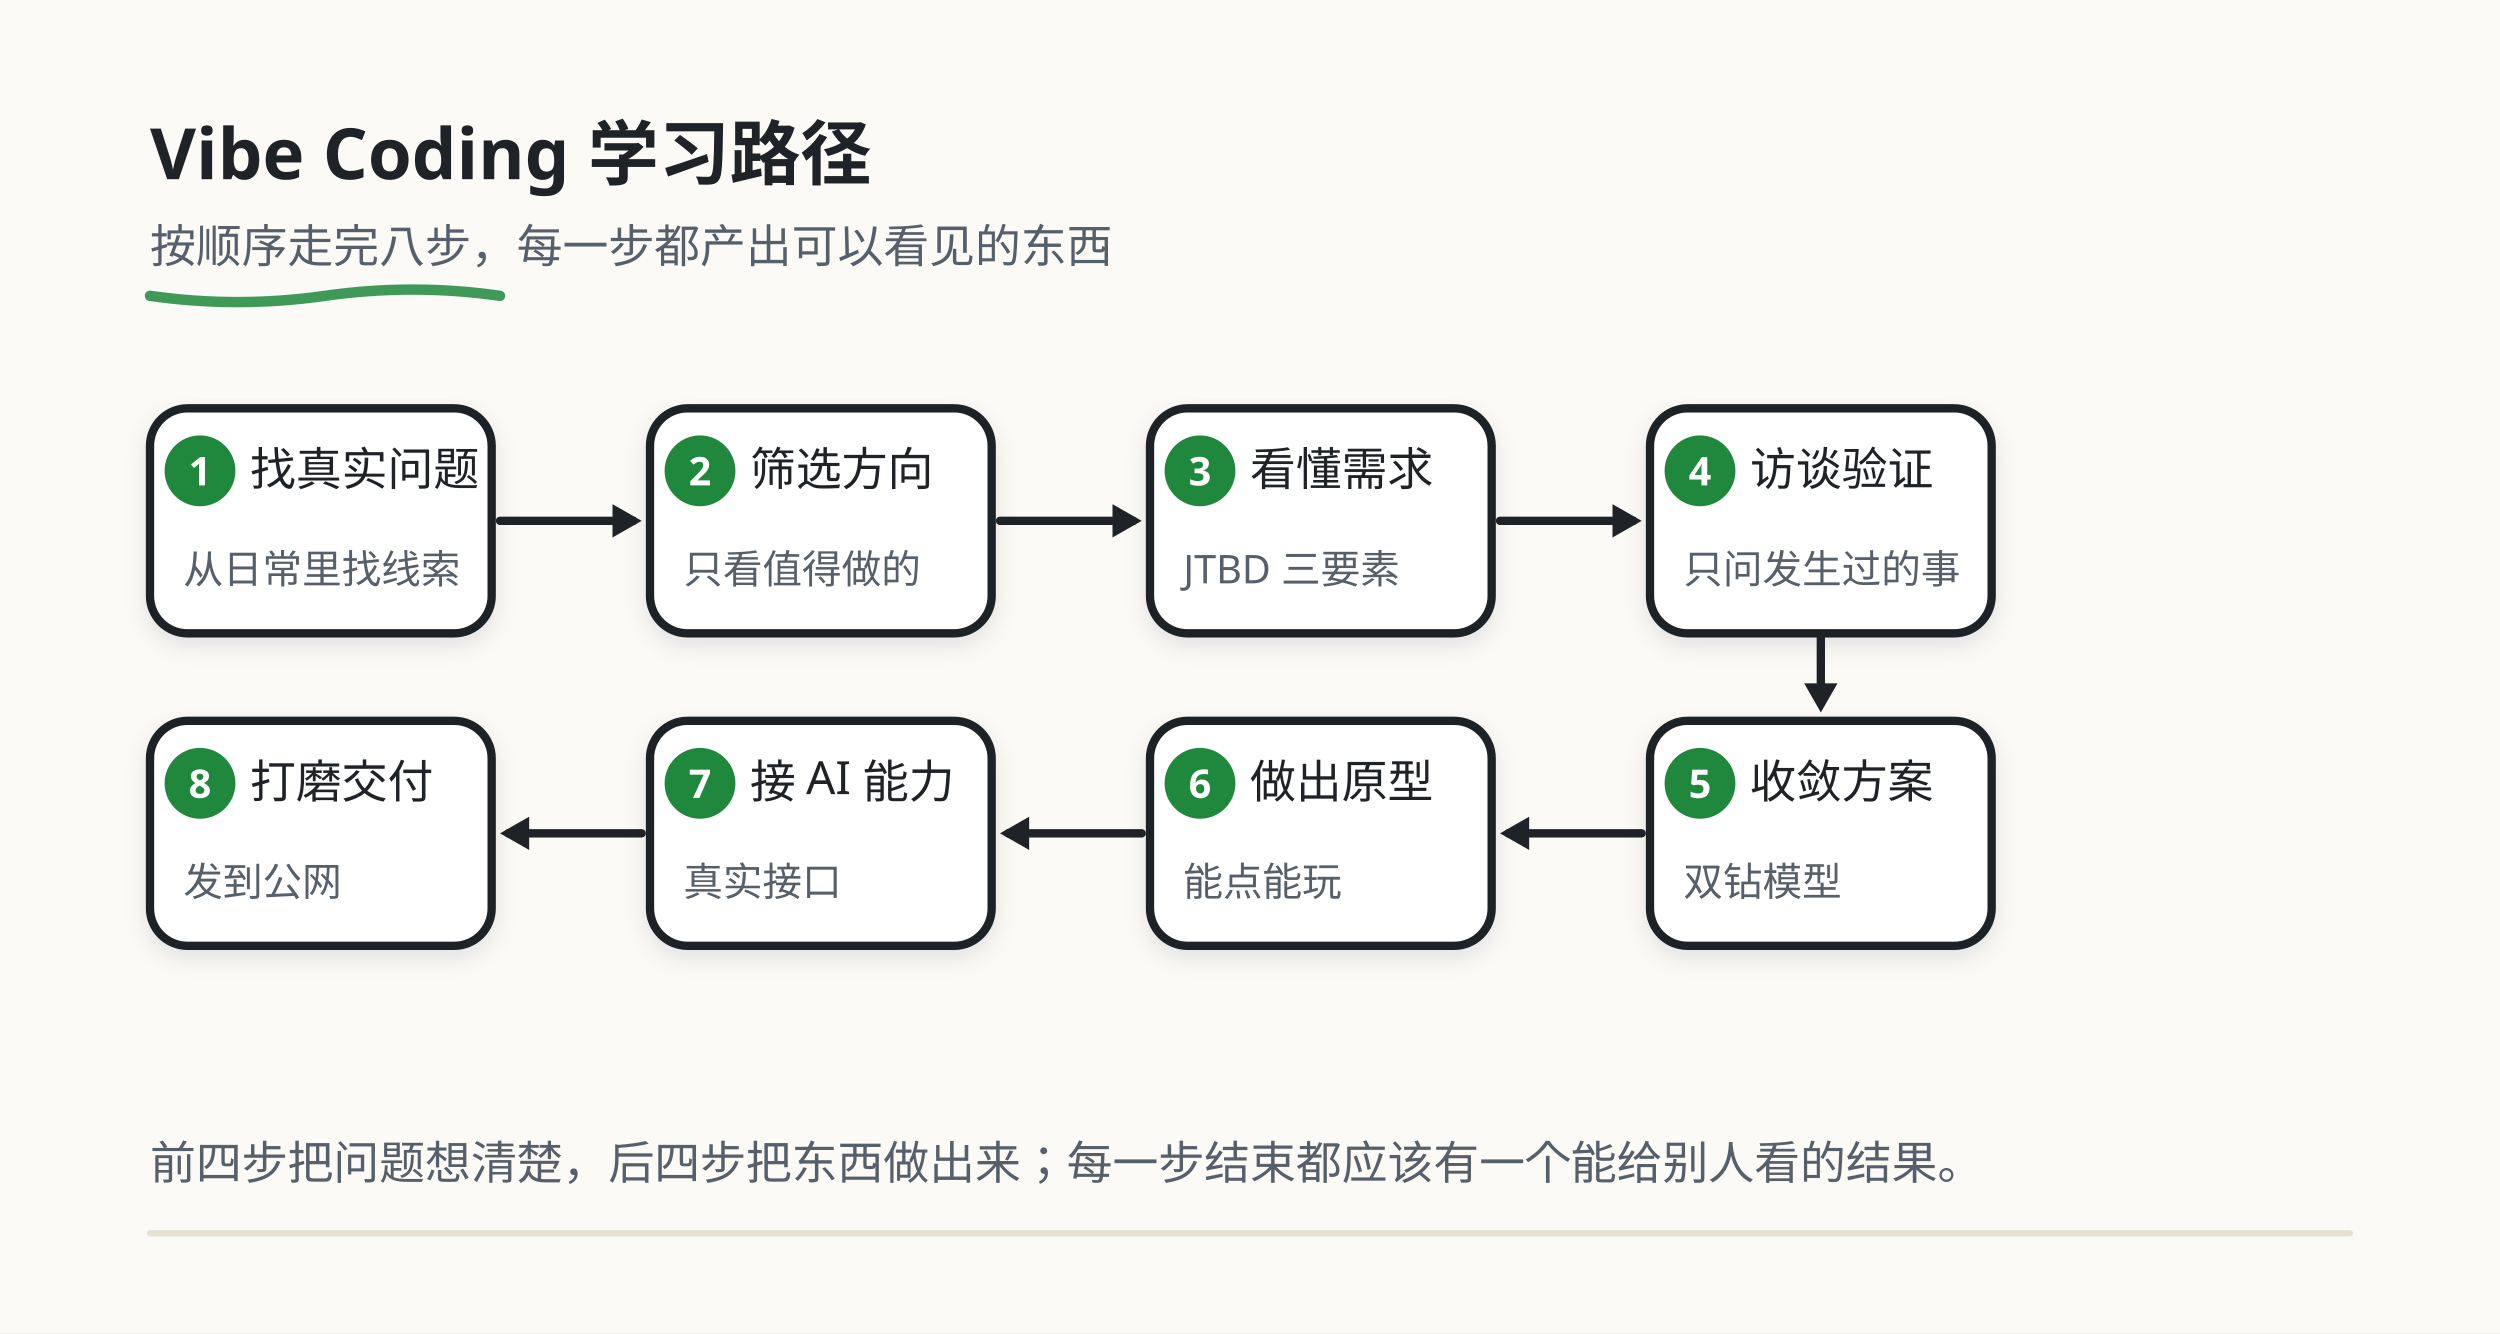
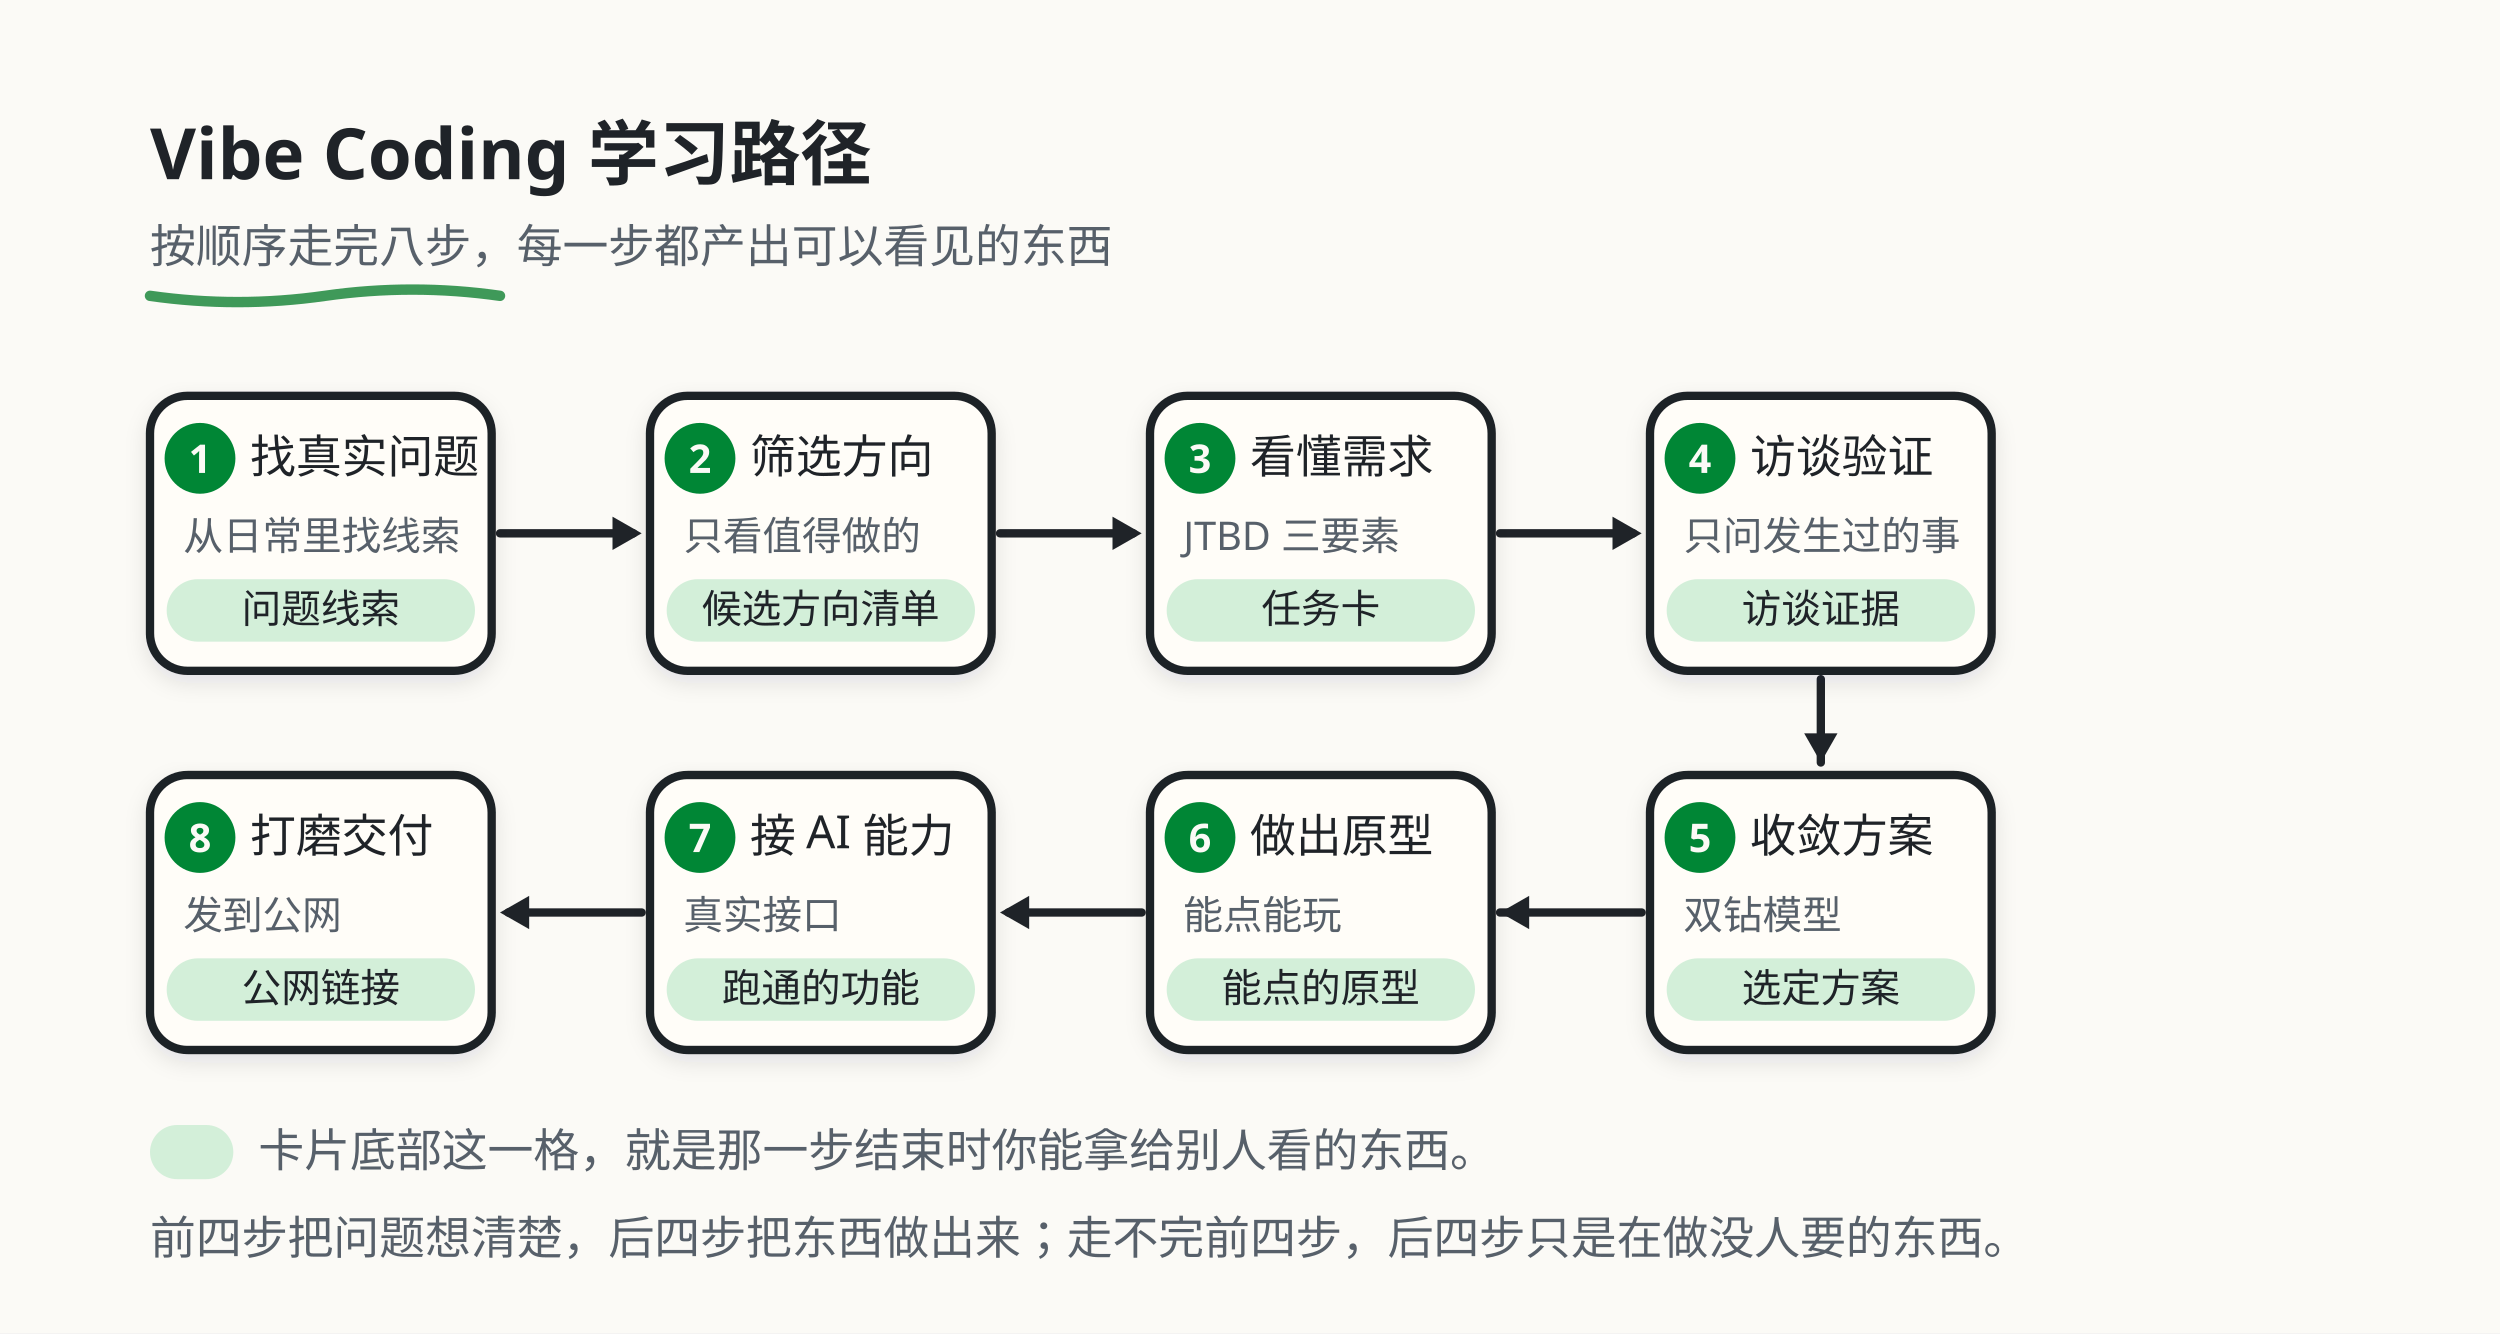
<svg xmlns="http://www.w3.org/2000/svg" width="1200" height="640" viewBox="0 0 1200 640" role="img" aria-labelledby="t">
  <rect width="1200" height="640" fill="#fbfaf6" />
  <defs>
    <filter id="card-shadow" x="-8%" y="-8%" width="116%" height="124%">
      <feDropShadow dx="0" dy="4" stdDeviation="5" flood-color="#1f2328" flood-opacity="0.10" />
    </filter>
  </defs>
  <text x="72" y="86" fill="#1f2328" font-family="'Microsoft YaHei', system-ui, sans-serif" font-size="34" font-weight="700">Vibe Coding 学习路径</text>
  <text x="72" y="126" fill="#57606a" font-family="'Microsoft YaHei', system-ui, sans-serif" font-size="22">按顺序走完八步，每一步都产出可以看见的东西</text>
  <path d="M72 142q42 6 84 0t84 0" fill="none" stroke="#1f883d" stroke-width="5" stroke-linecap="round" opacity="0.85" />
  <g fill="none" stroke="#1f2328" stroke-width="4" stroke-linecap="round" stroke-linejoin="round">
-     <path d="M240 250h64" />
-     <path d="M480 250h64" />
-     <path d="M720 250h64" />
-     <path d="M874 306v30" />
-     <path d="M788 400h-64" />
-     <path d="M548 400h-64" />
-     <path d="M308 400h-64" />
+     <path d="M240 256h64" />
+     <path d="M480 256h64" />
+     <path d="M720 256h64" />
+     <path d="M874 326v40" />
+     <path d="M788 438h-68" />
+     <path d="M548 438h-64" />
+     <path d="M308 438h-64" />
  </g>
  <g fill="#1f2328">
-     <path d="M308 250l-14-8v16z" />
-     <path d="M548 250l-14-8v16z" />
-     <path d="M788 250l-14-8v16z" />
-     <path d="M874 342l-8-14h16z" />
-     <path d="M720 400l14-8v16z" />
-     <path d="M480 400l14-8v16z" />
-     <path d="M240 400l14-8v16z" />
+     <path d="M308 256l-14-8v16z" />
+     <path d="M548 256l-14-8v16z" />
+     <path d="M788 256l-14-8v16z" />
+     <path d="M874 366l-8-14h16z" />
+     <path d="M720 438l14-8v16z" />
+     <path d="M480 438l14-8v16z" />
+     <path d="M240 438l14-8v16z" />
  </g>
  <g font-family="'Microsoft YaHei', system-ui, sans-serif">
    <g>
-       <rect x="72" y="196" width="164" height="108" rx="18" fill="#ffffff" stroke="#1f2328" stroke-width="4" filter="url(#card-shadow)" />
-       <circle cx="96" cy="226" r="17" fill="#1f883d" />
-       <text x="96" y="233" fill="#ffffff" font-size="19" text-anchor="middle" font-weight="700">1</text>
-       <text x="120" y="233" fill="#1f2328" font-size="22">找真实问题</text>
-       <text x="88" y="280" fill="#57606a" font-size="19">从日常里找线索</text>
+       <rect x="72" y="190" width="164" height="132" rx="18" fill="#fffdf8" stroke="#1f2328" stroke-width="4" filter="url(#card-shadow)" />
+       <circle cx="96" cy="220" r="17" fill="#008635" />
+       <text x="96" y="227" fill="#fbfaf6" font-size="19" text-anchor="middle" font-weight="700">1</text>
+       <text x="120" y="227" fill="#1f2328" font-size="22">找真实问题</text>
+       <text x="88" y="264" fill="#57606a" font-size="19">从日常里找线索</text>
+       <rect x="80" y="278" width="148" height="30" rx="15" fill="#d3efd9" />
+       <text x="154" y="299" fill="#1f2328" font-size="19" text-anchor="middle">问题线索</text>
    </g>
    <g>
-       <rect x="312" y="196" width="164" height="108" rx="18" fill="#ffffff" stroke="#1f2328" stroke-width="4" filter="url(#card-shadow)" />
-       <circle cx="336" cy="226" r="17" fill="#1f883d" />
-       <text x="336" y="233" fill="#ffffff" font-size="19" text-anchor="middle" font-weight="700">2</text>
-       <text x="360" y="233" fill="#1f2328" font-size="22">筛选方向</text>
-       <text x="328" y="280" fill="#57606a" font-size="19">只看值得做的</text>
+       <rect x="312" y="190" width="164" height="132" rx="18" fill="#fffdf8" stroke="#1f2328" stroke-width="4" filter="url(#card-shadow)" />
+       <circle cx="336" cy="220" r="17" fill="#008635" />
+       <text x="336" y="227" fill="#fbfaf6" font-size="19" text-anchor="middle" font-weight="700">2</text>
+       <text x="360" y="227" fill="#1f2328" font-size="22">筛选方向</text>
+       <text x="328" y="264" fill="#57606a" font-size="19">只看值得做的</text>
+       <rect x="320" y="278" width="148" height="30" rx="15" fill="#d3efd9" />
+       <text x="394" y="299" fill="#1f2328" font-size="19" text-anchor="middle">候选方向清单</text>
    </g>
    <g>
-       <rect x="552" y="196" width="164" height="108" rx="18" fill="#ffffff" stroke="#1f2328" stroke-width="4" filter="url(#card-shadow)" />
-       <circle cx="576" cy="226" r="17" fill="#1f883d" />
-       <text x="576" y="233" fill="#ffffff" font-size="19" text-anchor="middle" font-weight="700">3</text>
-       <text x="600" y="233" fill="#1f2328" font-size="22">看懂需求</text>
-       <text x="568" y="280" fill="#57606a" font-size="19">JTBD 三要素</text>
+       <rect x="552" y="190" width="164" height="132" rx="18" fill="#fffdf8" stroke="#1f2328" stroke-width="4" filter="url(#card-shadow)" />
+       <circle cx="576" cy="220" r="17" fill="#008635" />
+       <text x="576" y="227" fill="#fbfaf6" font-size="19" text-anchor="middle" font-weight="700">3</text>
+       <text x="600" y="227" fill="#1f2328" font-size="22">看懂需求</text>
+       <text x="568" y="264" fill="#57606a" font-size="19">JTBD 三要素</text>
+       <rect x="560" y="278" width="148" height="30" rx="15" fill="#d3efd9" />
+       <text x="634" y="299" fill="#1f2328" font-size="19" text-anchor="middle">任务卡</text>
    </g>
    <g>
-       <rect x="792" y="196" width="164" height="108" rx="18" fill="#ffffff" stroke="#1f2328" stroke-width="4" filter="url(#card-shadow)" />
-       <circle cx="816" cy="226" r="17" fill="#1f883d" />
-       <text x="816" y="233" fill="#ffffff" font-size="19" text-anchor="middle" font-weight="700">4</text>
-       <text x="840" y="233" fill="#1f2328" font-size="22">访谈验证</text>
-       <text x="808" y="280" fill="#57606a" font-size="19">只问发生过的事</text>
+       <rect x="792" y="190" width="164" height="132" rx="18" fill="#fffdf8" stroke="#1f2328" stroke-width="4" filter="url(#card-shadow)" />
+       <circle cx="816" cy="220" r="17" fill="#008635" />
+       <text x="816" y="227" fill="#fbfaf6" font-size="19" text-anchor="middle" font-weight="700">4</text>
+       <text x="840" y="227" fill="#1f2328" font-size="22">访谈验证</text>
+       <text x="808" y="264" fill="#57606a" font-size="19">只问发生过的事</text>
+       <rect x="800" y="278" width="148" height="30" rx="15" fill="#d3efd9" />
+       <text x="874" y="299" fill="#1f2328" font-size="19" text-anchor="middle">访谈证据</text>
    </g>
    <g>
-       <rect x="792" y="346" width="164" height="108" rx="18" fill="#ffffff" stroke="#1f2328" stroke-width="4" filter="url(#card-shadow)" />
-       <circle cx="816" cy="376" r="17" fill="#1f883d" />
-       <text x="816" y="383" fill="#ffffff" font-size="19" text-anchor="middle" font-weight="700">5</text>
-       <text x="840" y="383" fill="#1f2328" font-size="22">收敛方案</text>
-       <text x="808" y="430" fill="#57606a" font-size="19">双钻模型</text>
+       <rect x="792" y="372" width="164" height="132" rx="18" fill="#fffdf8" stroke="#1f2328" stroke-width="4" filter="url(#card-shadow)" />
+       <circle cx="816" cy="402" r="17" fill="#008635" />
+       <text x="816" y="409" fill="#fbfaf6" font-size="19" text-anchor="middle" font-weight="700">5</text>
+       <text x="840" y="409" fill="#1f2328" font-size="22">收敛方案</text>
+       <text x="808" y="446" fill="#57606a" font-size="19">双钻模型</text>
+       <rect x="800" y="460" width="148" height="30" rx="15" fill="#d3efd9" />
+       <text x="874" y="481" fill="#1f2328" font-size="19" text-anchor="middle">选定方案</text>
    </g>
    <g>
-       <rect x="552" y="346" width="164" height="108" rx="18" fill="#ffffff" stroke="#1f2328" stroke-width="4" filter="url(#card-shadow)" />
-       <circle cx="576" cy="376" r="17" fill="#1f883d" />
-       <text x="576" y="383" fill="#ffffff" font-size="19" text-anchor="middle" font-weight="700">6</text>
-       <text x="600" y="383" fill="#1f2328" font-size="22">做出原型</text>
-       <text x="568" y="430" fill="#57606a" font-size="19">能点能玩</text>
+       <rect x="552" y="372" width="164" height="132" rx="18" fill="#fffdf8" stroke="#1f2328" stroke-width="4" filter="url(#card-shadow)" />
+       <circle cx="576" cy="402" r="17" fill="#008635" />
+       <text x="576" y="409" fill="#fbfaf6" font-size="19" text-anchor="middle" font-weight="700">6</text>
+       <text x="600" y="409" fill="#1f2328" font-size="22">做出原型</text>
+       <text x="568" y="446" fill="#57606a" font-size="19">能点能玩</text>
+       <rect x="560" y="460" width="148" height="30" rx="15" fill="#d3efd9" />
+       <text x="634" y="481" fill="#1f2328" font-size="19" text-anchor="middle">能点的原型</text>
    </g>
    <g>
-       <rect x="312" y="346" width="164" height="108" rx="18" fill="#ffffff" stroke="#1f2328" stroke-width="4" filter="url(#card-shadow)" />
-       <circle cx="336" cy="376" r="17" fill="#1f883d" />
-       <text x="336" y="383" fill="#ffffff" font-size="19" text-anchor="middle" font-weight="700">7</text>
-       <text x="360" y="383" fill="#1f2328" font-size="22">接 AI 能力</text>
-       <text x="328" y="430" fill="#57606a" font-size="19">真实接口</text>
+       <rect x="312" y="372" width="164" height="132" rx="18" fill="#fffdf8" stroke="#1f2328" stroke-width="4" filter="url(#card-shadow)" />
+       <circle cx="336" cy="402" r="17" fill="#008635" />
+       <text x="336" y="409" fill="#fbfaf6" font-size="19" text-anchor="middle" font-weight="700">7</text>
+       <text x="360" y="409" fill="#1f2328" font-size="22">接 AI 能力</text>
+       <text x="328" y="446" fill="#57606a" font-size="19">真实接口</text>
+       <rect x="320" y="460" width="148" height="30" rx="15" fill="#d3efd9" />
+       <text x="394" y="481" fill="#1f2328" font-size="19" text-anchor="middle">跑通的功能</text>
    </g>
    <g>
-       <rect x="72" y="346" width="164" height="108" rx="18" fill="#ffffff" stroke="#1f2328" stroke-width="4" filter="url(#card-shadow)" />
-       <circle cx="96" cy="376" r="17" fill="#1f883d" />
-       <text x="96" y="383" fill="#ffffff" font-size="19" text-anchor="middle" font-weight="700">8</text>
-       <text x="120" y="383" fill="#1f2328" font-size="22">打磨交付</text>
-       <text x="88" y="430" fill="#57606a" font-size="19">发到公网</text>
+       <rect x="72" y="372" width="164" height="132" rx="18" fill="#fffdf8" stroke="#1f2328" stroke-width="4" filter="url(#card-shadow)" />
+       <circle cx="96" cy="402" r="17" fill="#008635" />
+       <text x="96" y="409" fill="#fbfaf6" font-size="19" text-anchor="middle" font-weight="700">8</text>
+       <text x="120" y="409" fill="#1f2328" font-size="22">打磨交付</text>
+       <text x="88" y="446" fill="#57606a" font-size="19">发到公网</text>
+       <rect x="80" y="460" width="148" height="30" rx="15" fill="#d3efd9" />
+       <text x="154" y="481" fill="#1f2328" font-size="19" text-anchor="middle">公网链接</text>
    </g>
  </g>
-   <text x="72" y="566" fill="#57606a" font-family="'Microsoft YaHei', system-ui, sans-serif" font-size="22">前四步把问题想清楚，后四步把东西做出来；每一步结束都应该有一个能给别人看的结果。</text>
-   <path d="M72 592h1056" stroke="#e6e1d4" stroke-width="3" stroke-linecap="round" />
+   <rect x="72" y="540" width="40" height="26" rx="13" fill="#d3efd9" />
+   <text x="124" y="560" fill="#57606a" font-family="'Microsoft YaHei', system-ui, sans-serif" font-size="22">卡片底部这一格，就是那一步结束时你能拿给别人看的东西。</text>
+   <text x="72" y="602" fill="#57606a" font-family="'Microsoft YaHei', system-ui, sans-serif" font-size="22">前四步把问题想清楚，后四步把东西做出来；走不完前四步，后四步只是在做没人要的东西。</text>
</svg>
